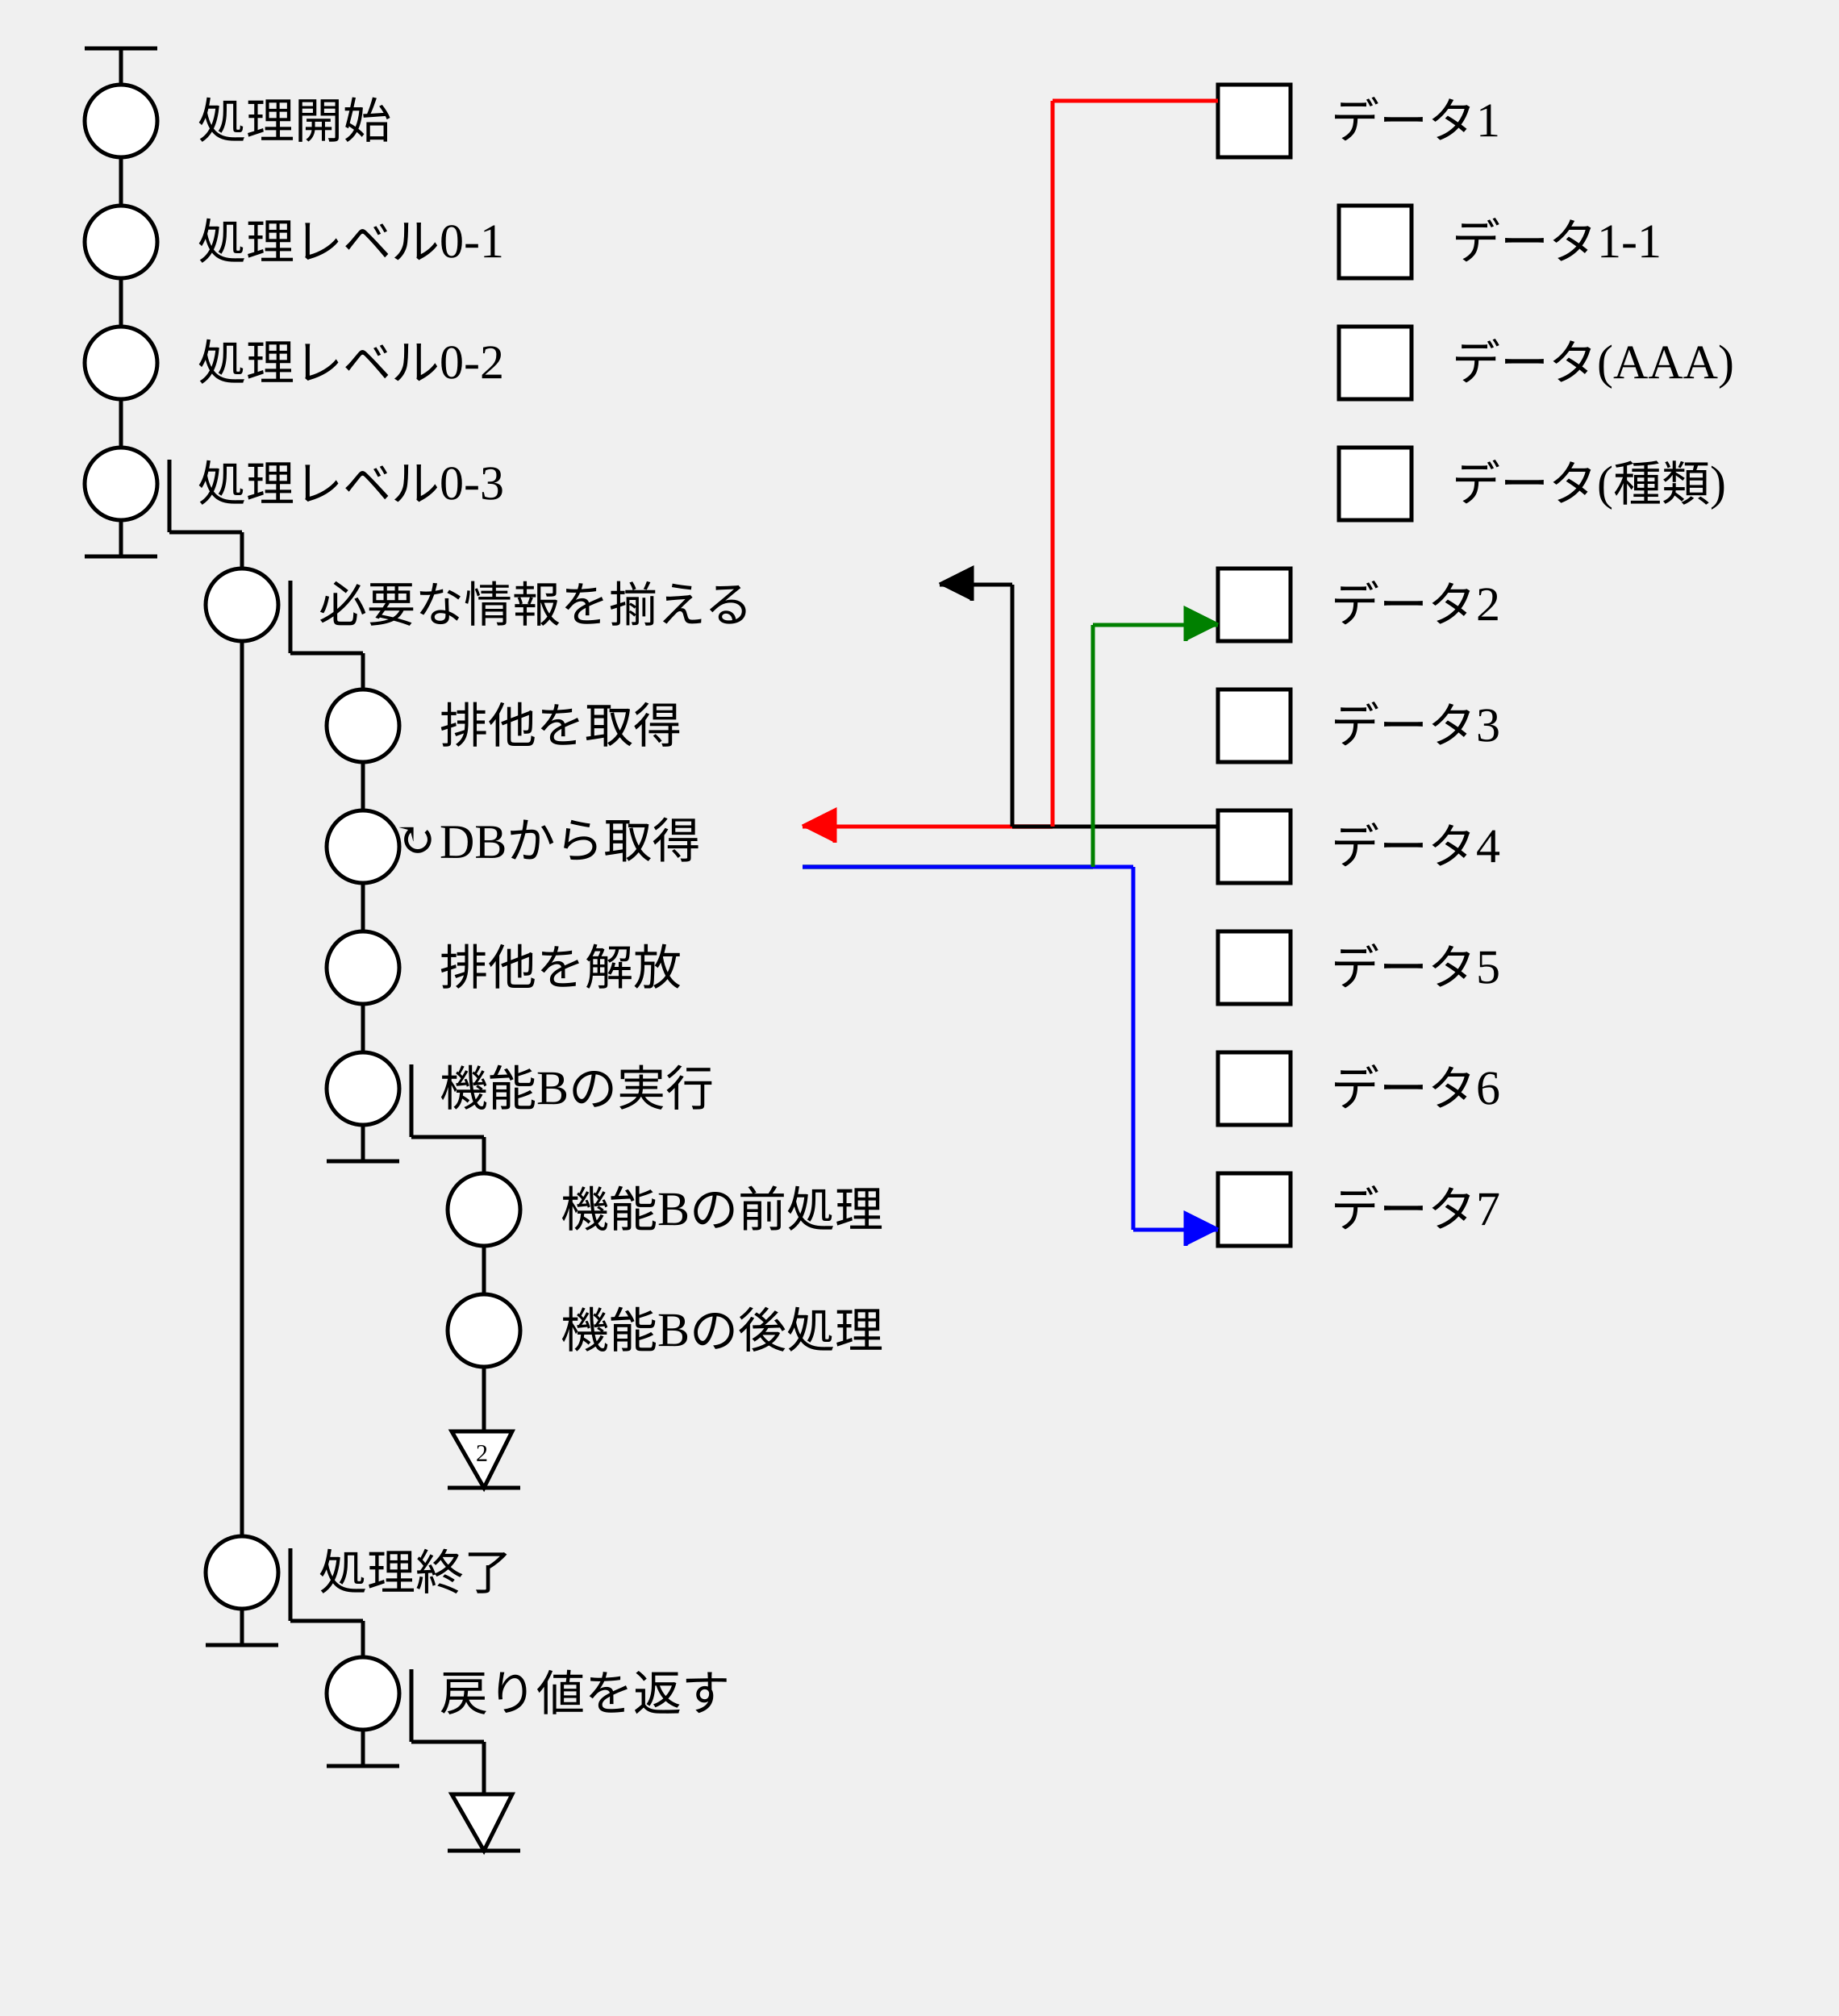
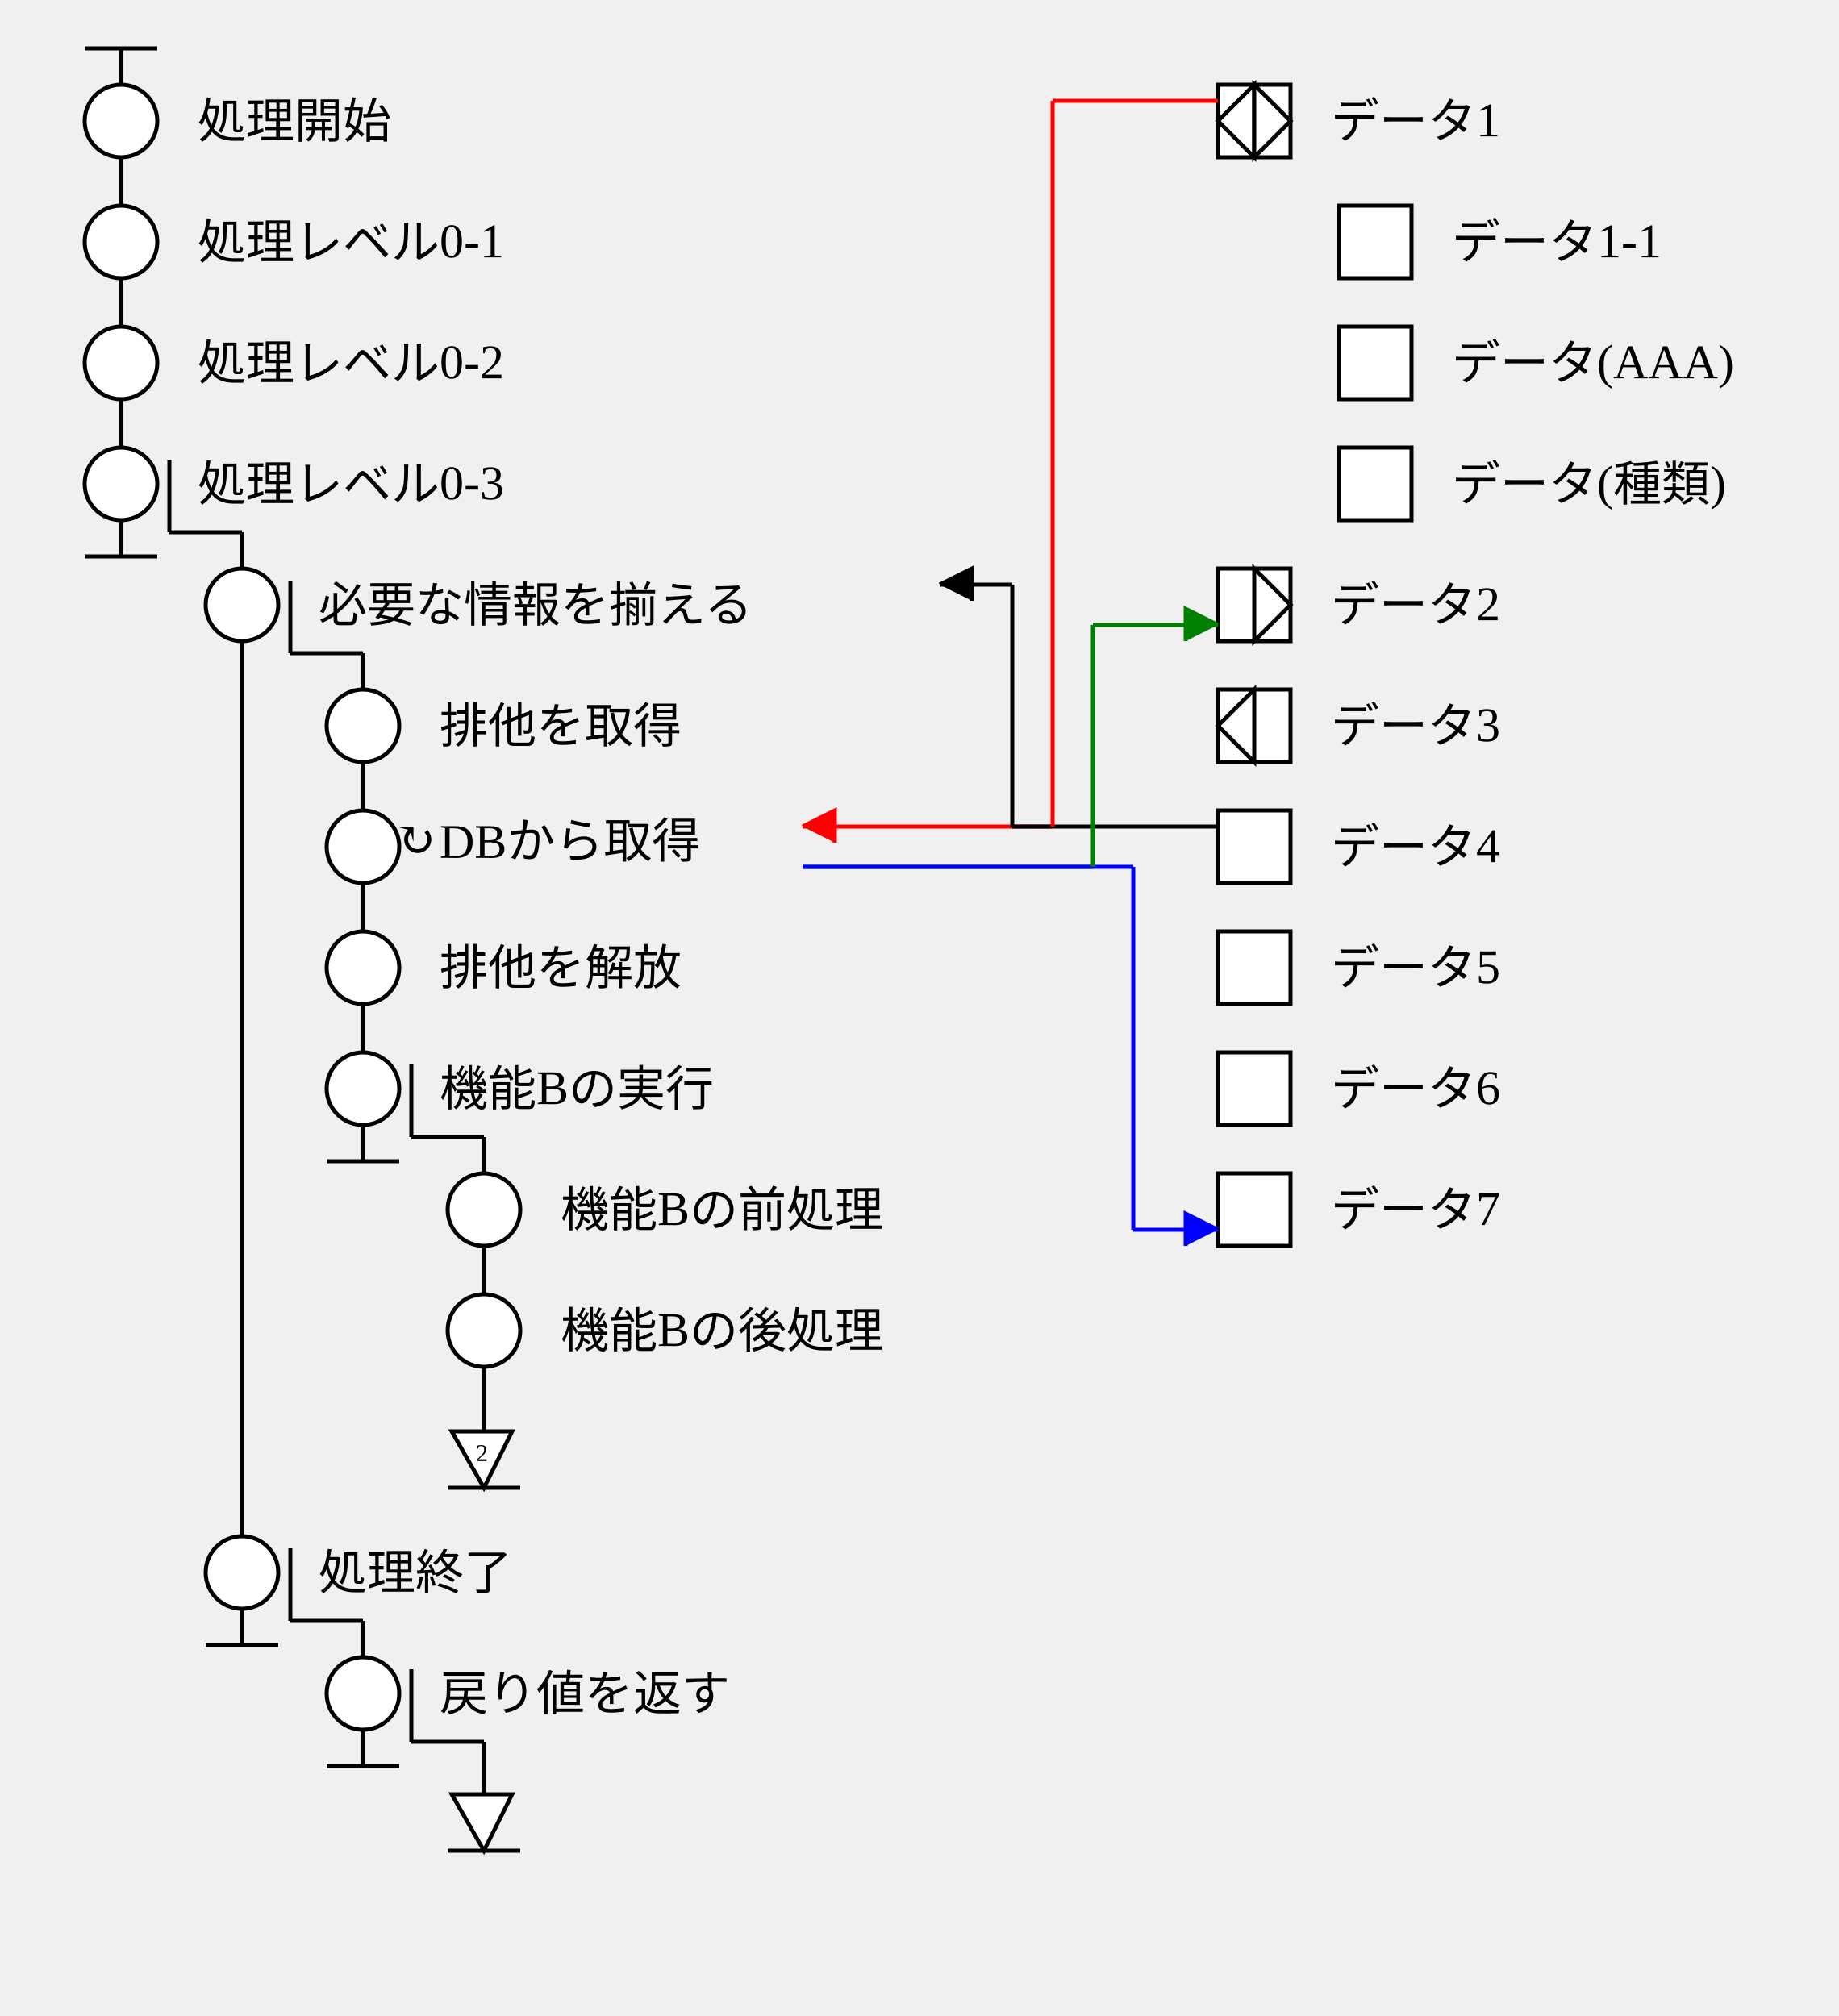
<svg xmlns="http://www.w3.org/2000/svg" width="456" height="500" style="background-color: #808d81">
  <circle cx="30" cy="30" r="9" fill="white" stroke="black" />
  <text x="49" y="30" text-anchor="left" dominant-baseline="middle" font-size="100%" rotate="0">処理開始</text>
  <line x1="30" y1="12" x2="30" y2="21" stroke="black" />
  <line x1="21" y1="12" x2="39" y2="12" stroke="black" />
  <circle cx="30" cy="60" r="9" fill="white" stroke="black" />
  <text x="49" y="60" text-anchor="left" dominant-baseline="middle" font-size="100%" rotate="0">処理レベル0-1</text>
  <line x1="30" y1="39" x2="30" y2="51" stroke="black" />
  <circle cx="30" cy="90" r="9" fill="white" stroke="black" />
  <text x="49" y="90" text-anchor="left" dominant-baseline="middle" font-size="100%" rotate="0">処理レベル0-2</text>
  <line x1="30" y1="69" x2="30" y2="81" stroke="black" />
  <circle cx="30" cy="120" r="9" fill="white" stroke="black" />
  <text x="49" y="120" text-anchor="left" dominant-baseline="middle" font-size="100%" rotate="0">処理レベル0-3</text>
  <line x1="30" y1="99" x2="30" y2="111" stroke="black" />
  <line x1="30" y1="129" x2="30" y2="138" stroke="black" />
  <line x1="21" y1="138" x2="39" y2="138" stroke="black" />
  <circle cx="60" cy="150" r="9" fill="white" stroke="black" />
  <text x="79" y="150" text-anchor="left" dominant-baseline="middle" font-size="100%" rotate="0">必要な情報を揃える</text>
  <line x1="60" y1="132" x2="60" y2="141" stroke="black" />
  <line x1="42" y1="132" x2="60" y2="132" stroke="black" />
  <line x1="42" y1="114" x2="42" y2="132" stroke="black" />
  <circle cx="90" cy="180" r="9" fill="white" stroke="black" />
  <text x="109" y="180" text-anchor="left" dominant-baseline="middle" font-size="100%" rotate="0">排他を取得</text>
  <line x1="90" y1="162" x2="90" y2="171" stroke="black" />
  <line x1="72" y1="162" x2="90" y2="162" stroke="black" />
  <line x1="72" y1="144" x2="72" y2="162" stroke="black" />
  <circle cx="90" cy="210" r="9" fill="white" stroke="black" />
  <text x="98" y="209" text-anchor="left" dominant-baseline="middle" font-size="100%" rotate="240">↻</text>
  <text x="109" y="210" text-anchor="left" dominant-baseline="middle" font-size="100%" rotate="0">DBから取得</text>
  <line x1="90" y1="189" x2="90" y2="201" stroke="black" />
  <circle cx="90" cy="240" r="9" fill="white" stroke="black" />
  <text x="109" y="240" text-anchor="left" dominant-baseline="middle" font-size="100%" rotate="0">排他を解放</text>
  <line x1="90" y1="219" x2="90" y2="231" stroke="black" />
  <circle cx="90" cy="270" r="9" fill="white" stroke="black" />
  <text x="109" y="270" text-anchor="left" dominant-baseline="middle" font-size="100%" rotate="0">機能Bの実行</text>
  <line x1="90" y1="249" x2="90" y2="261" stroke="black" />
  <line x1="90" y1="279" x2="90" y2="288" stroke="black" />
  <line x1="81" y1="288" x2="99" y2="288" stroke="black" />
  <circle cx="120" cy="300" r="9" fill="white" stroke="black" />
  <text x="139" y="300" text-anchor="left" dominant-baseline="middle" font-size="100%" rotate="0">機能Bの前処理</text>
  <line x1="120" y1="282" x2="120" y2="291" stroke="black" />
  <line x1="102" y1="282" x2="120" y2="282" stroke="black" />
  <line x1="102" y1="264" x2="102" y2="282" stroke="black" />
  <circle cx="120" cy="330" r="9" fill="white" stroke="black" />
  <text x="139" y="330" text-anchor="left" dominant-baseline="middle" font-size="100%" rotate="0">機能Bの後処理</text>
  <line x1="120" y1="309" x2="120" y2="321" stroke="black" />
  <line x1="120" y1="351" x2="120" y2="360" stroke="black" />
  <polygon points="120 369 112 355 127 355" fill="white" stroke="black" />
  <line x1="111" y1="369" x2="129" y2="369" stroke="black" />
  <text x="118" y="361" text-anchor="left" dominant-baseline="middle" font-size="50%" rotate="0">2</text>
  <line x1="120" y1="339" x2="120" y2="351" stroke="black" />
  <circle cx="60" cy="390" r="9" fill="white" stroke="black" />
  <text x="79" y="390" text-anchor="left" dominant-baseline="middle" font-size="100%" rotate="0">処理終了</text>
  <line x1="60" y1="159" x2="60" y2="381" stroke="black" />
  <line x1="60" y1="399" x2="60" y2="408" stroke="black" />
  <line x1="51" y1="408" x2="69" y2="408" stroke="black" />
  <circle cx="90" cy="420" r="9" fill="white" stroke="black" />
  <text x="109" y="420" text-anchor="left" dominant-baseline="middle" font-size="100%" rotate="0">戻り値を返す</text>
  <line x1="90" y1="429" x2="90" y2="438" stroke="black" />
  <line x1="81" y1="438" x2="99" y2="438" stroke="black" />
  <line x1="90" y1="402" x2="90" y2="411" stroke="black" />
  <line x1="72" y1="402" x2="90" y2="402" stroke="black" />
  <line x1="72" y1="384" x2="72" y2="402" stroke="black" />
  <line x1="120" y1="441" x2="120" y2="450" stroke="black" />
  <polygon points="120 459 112 445 127 445" fill="white" stroke="black" />
  <line x1="111" y1="459" x2="129" y2="459" stroke="black" />
  <line x1="120" y1="432" x2="120" y2="441" stroke="black" />
  <line x1="102" y1="432" x2="120" y2="432" stroke="black" />
  <line x1="102" y1="414" x2="102" y2="432" stroke="black" />
  <line x1="233" y1="145" x2="251" y2="145" stroke="black" />
  <path d="M 233 145 L 241 141 L 241 149" stroke="black" fill="black" />
  <line x1="199" y1="205" x2="261" y2="205" stroke="red" />
  <path d="M 199 205 L 207 201 L 207 209" stroke="red" fill="red" />
  <line x1="199" y1="215" x2="271" y2="215" stroke="green" />
  <line x1="199" y1="215" x2="281" y2="215" stroke="blue" />
  <rect x="302" y="21" width="18" height="18" fill="white" stroke="black" />
  <text x="330" y="30" text-anchor="left" dominant-baseline="middle" font-size="100%" rotate="0">データ1</text>
  <rect x="332" y="51" width="18" height="18" fill="white" stroke="black" />
  <text x="360" y="60" text-anchor="left" dominant-baseline="middle" font-size="100%" rotate="0">データ1-1</text>
  <rect x="332" y="81" width="18" height="18" fill="white" stroke="black" />
  <text x="360" y="90" text-anchor="left" dominant-baseline="middle" font-size="100%" rotate="0">データ(AAA)</text>
  <rect x="332" y="111" width="18" height="18" fill="white" stroke="black" />
  <text x="360" y="120" text-anchor="left" dominant-baseline="middle" font-size="100%" rotate="0">データ(種類)</text>
  <rect x="302" y="141" width="18" height="18" fill="white" stroke="black" />
  <text x="330" y="150" text-anchor="left" dominant-baseline="middle" font-size="100%" rotate="0">データ2</text>
  <rect x="302" y="171" width="18" height="18" fill="white" stroke="black" />
  <text x="330" y="180" text-anchor="left" dominant-baseline="middle" font-size="100%" rotate="0">データ3</text>
  <rect x="302" y="201" width="18" height="18" fill="white" stroke="black" />
  <text x="330" y="210" text-anchor="left" dominant-baseline="middle" font-size="100%" rotate="0">データ4</text>
  <rect x="302" y="231" width="18" height="18" fill="white" stroke="black" />
  <text x="330" y="240" text-anchor="left" dominant-baseline="middle" font-size="100%" rotate="0">データ5</text>
  <rect x="302" y="261" width="18" height="18" fill="white" stroke="black" />
  <text x="330" y="270" text-anchor="left" dominant-baseline="middle" font-size="100%" rotate="0">データ6</text>
  <rect x="302" y="291" width="18" height="18" fill="white" stroke="black" />
  <text x="330" y="300" text-anchor="left" dominant-baseline="middle" font-size="100%" rotate="0">データ7</text>
+   <path d="M 302 30 L 311 21 L 311 39 Z" stroke="black" fill="White" />
+   <path d="M 320 30 L 311 21 L 311 39 Z" stroke="black" fill="White" />
  <line x1="261" y1="25" x2="302" y2="25" stroke="red" />
+   <path d="M 320 150 L 311 141 L 311 159 Z" stroke="black" fill="White" />
  <line x1="271" y1="155" x2="302" y2="155" stroke="green" />
  <path d="M 302 155 L 294 151 L 294 159" stroke="green" fill="green" />
+   <path d="M 302 180 L 311 171 L 311 189 Z" stroke="black" fill="White" />
  <line x1="251" y1="205" x2="302" y2="205" stroke="black" />
  <line x1="281" y1="305" x2="302" y2="305" stroke="blue" />
  <path d="M 302 305 L 294 301 L 294 309" stroke="blue" fill="blue" />
  <line x1="251" y1="145" x2="251" y2="205" stroke="black" />
  <line x1="261" y1="25" x2="261" y2="205" stroke="red" />
  <line x1="271" y1="155" x2="271" y2="215" stroke="green" />
  <line x1="281" y1="215" x2="281" y2="305" stroke="blue" />
</svg>
